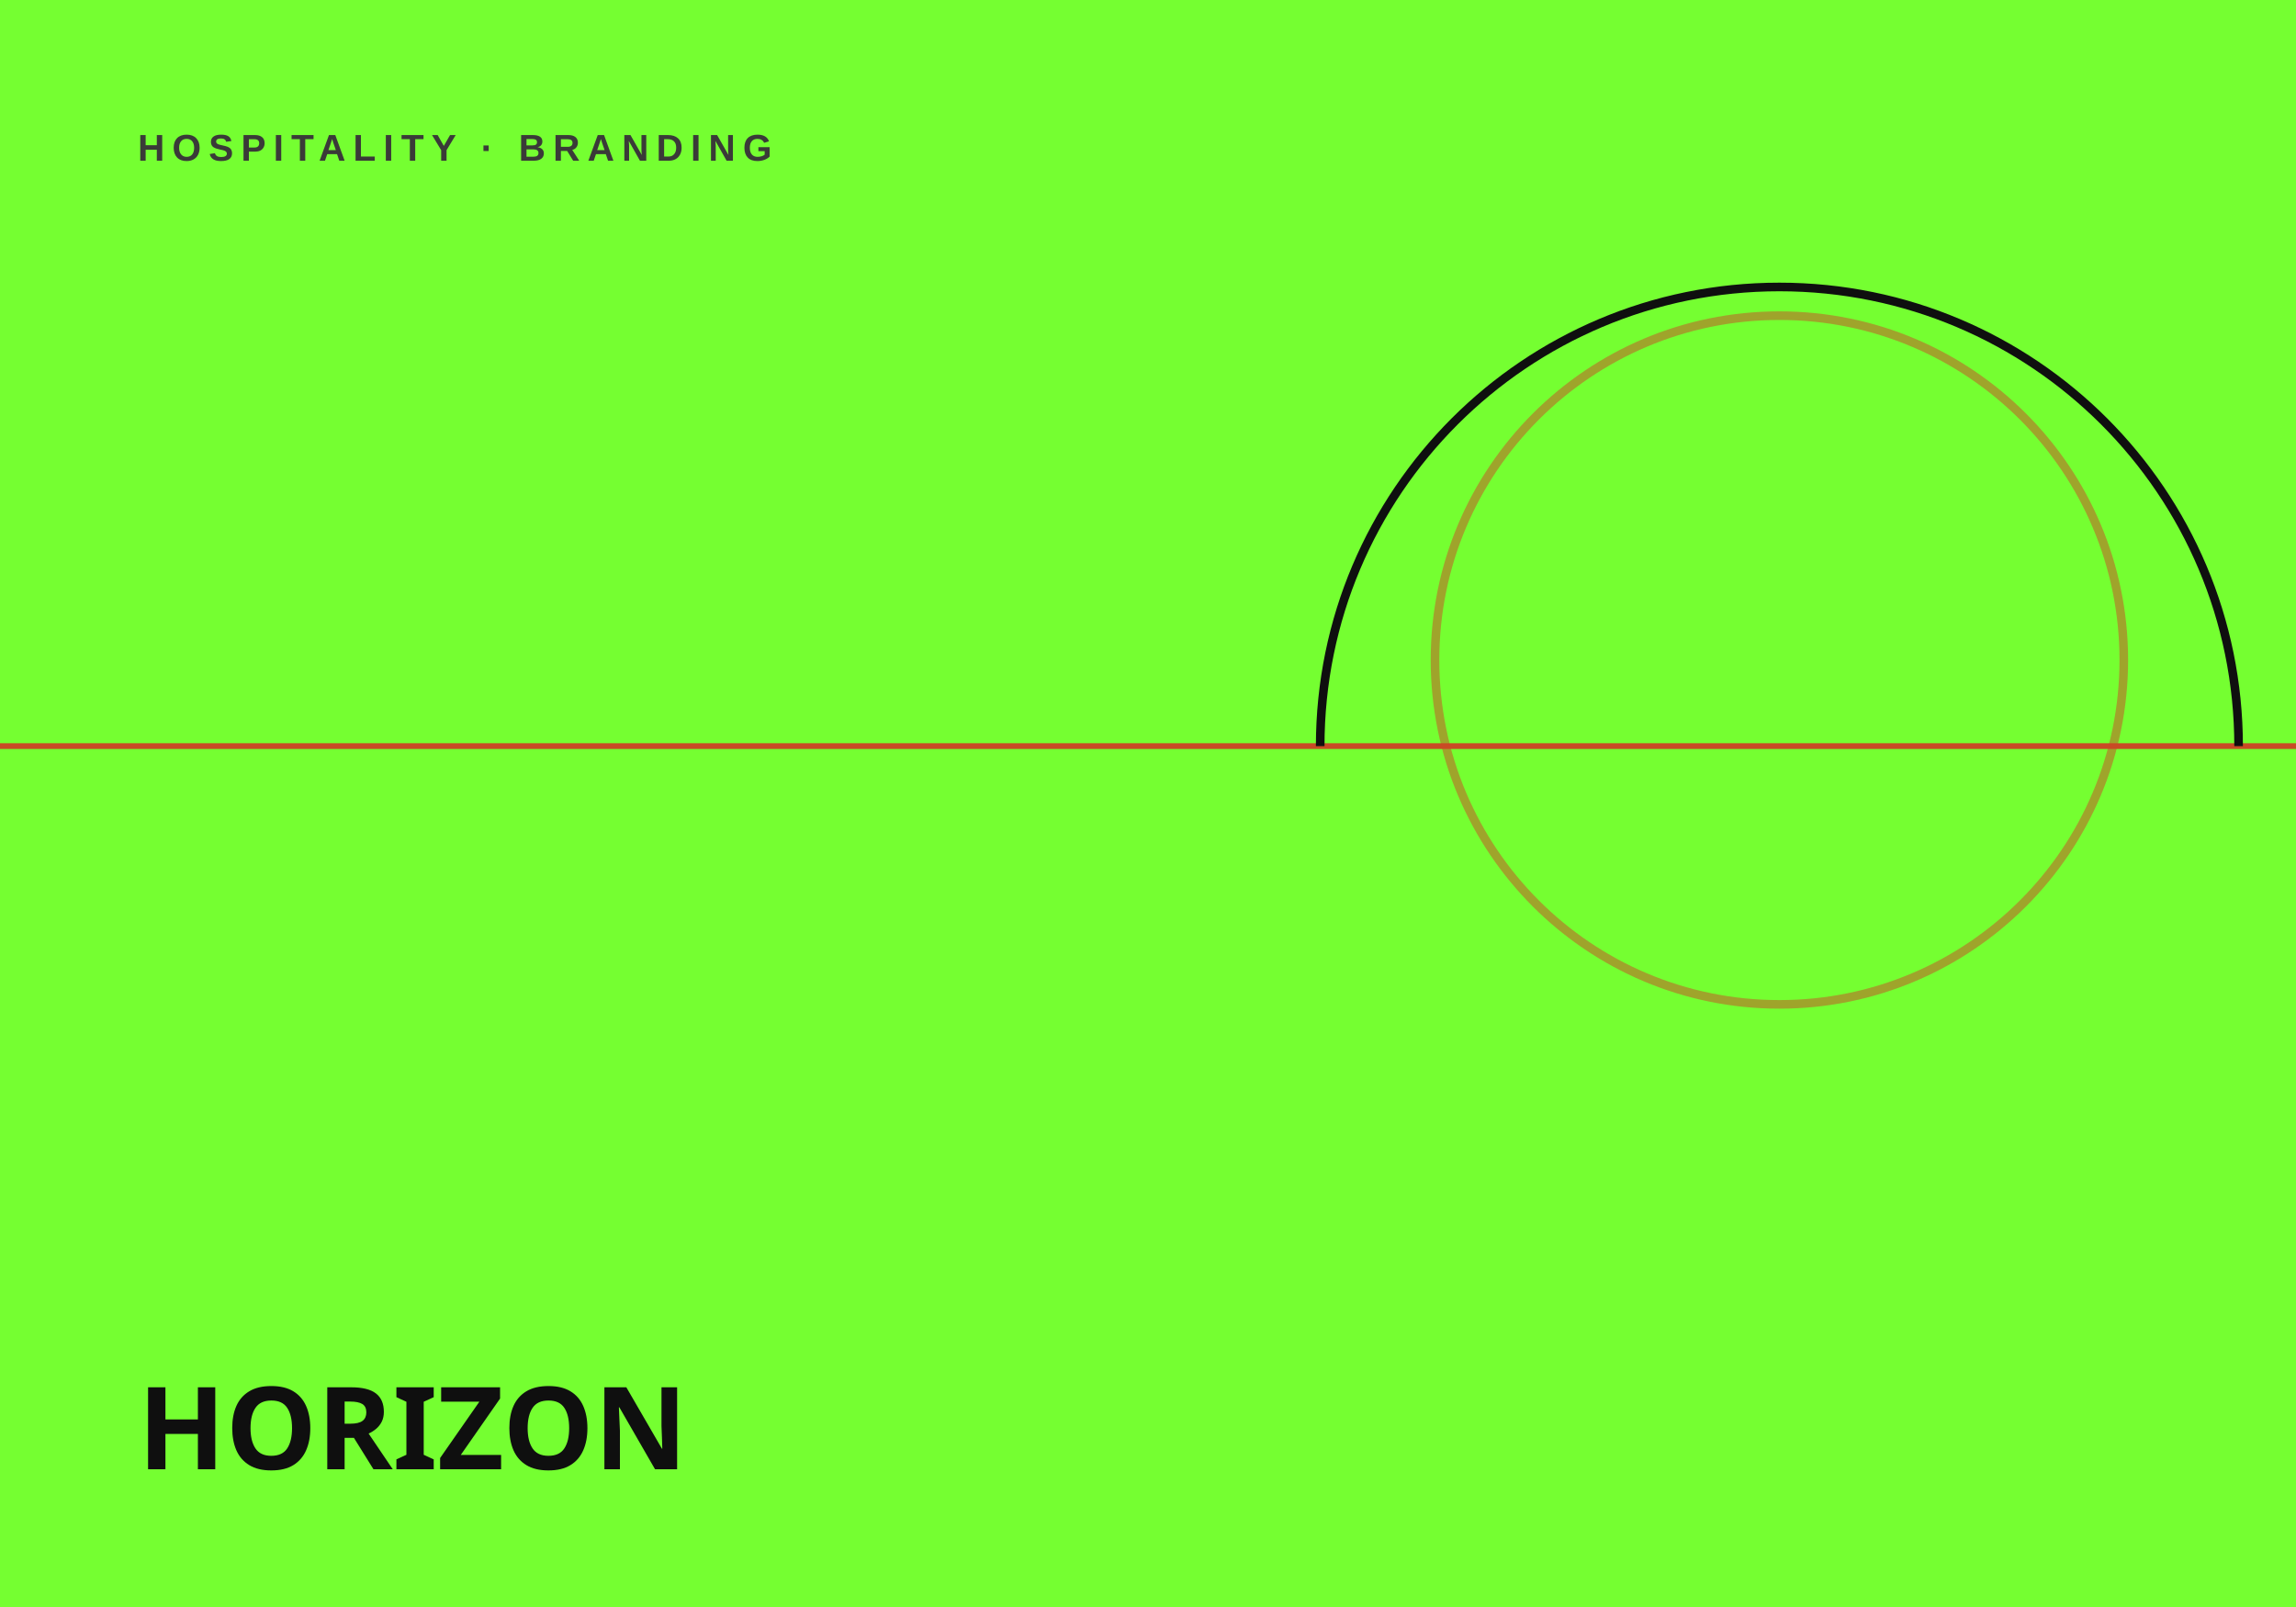
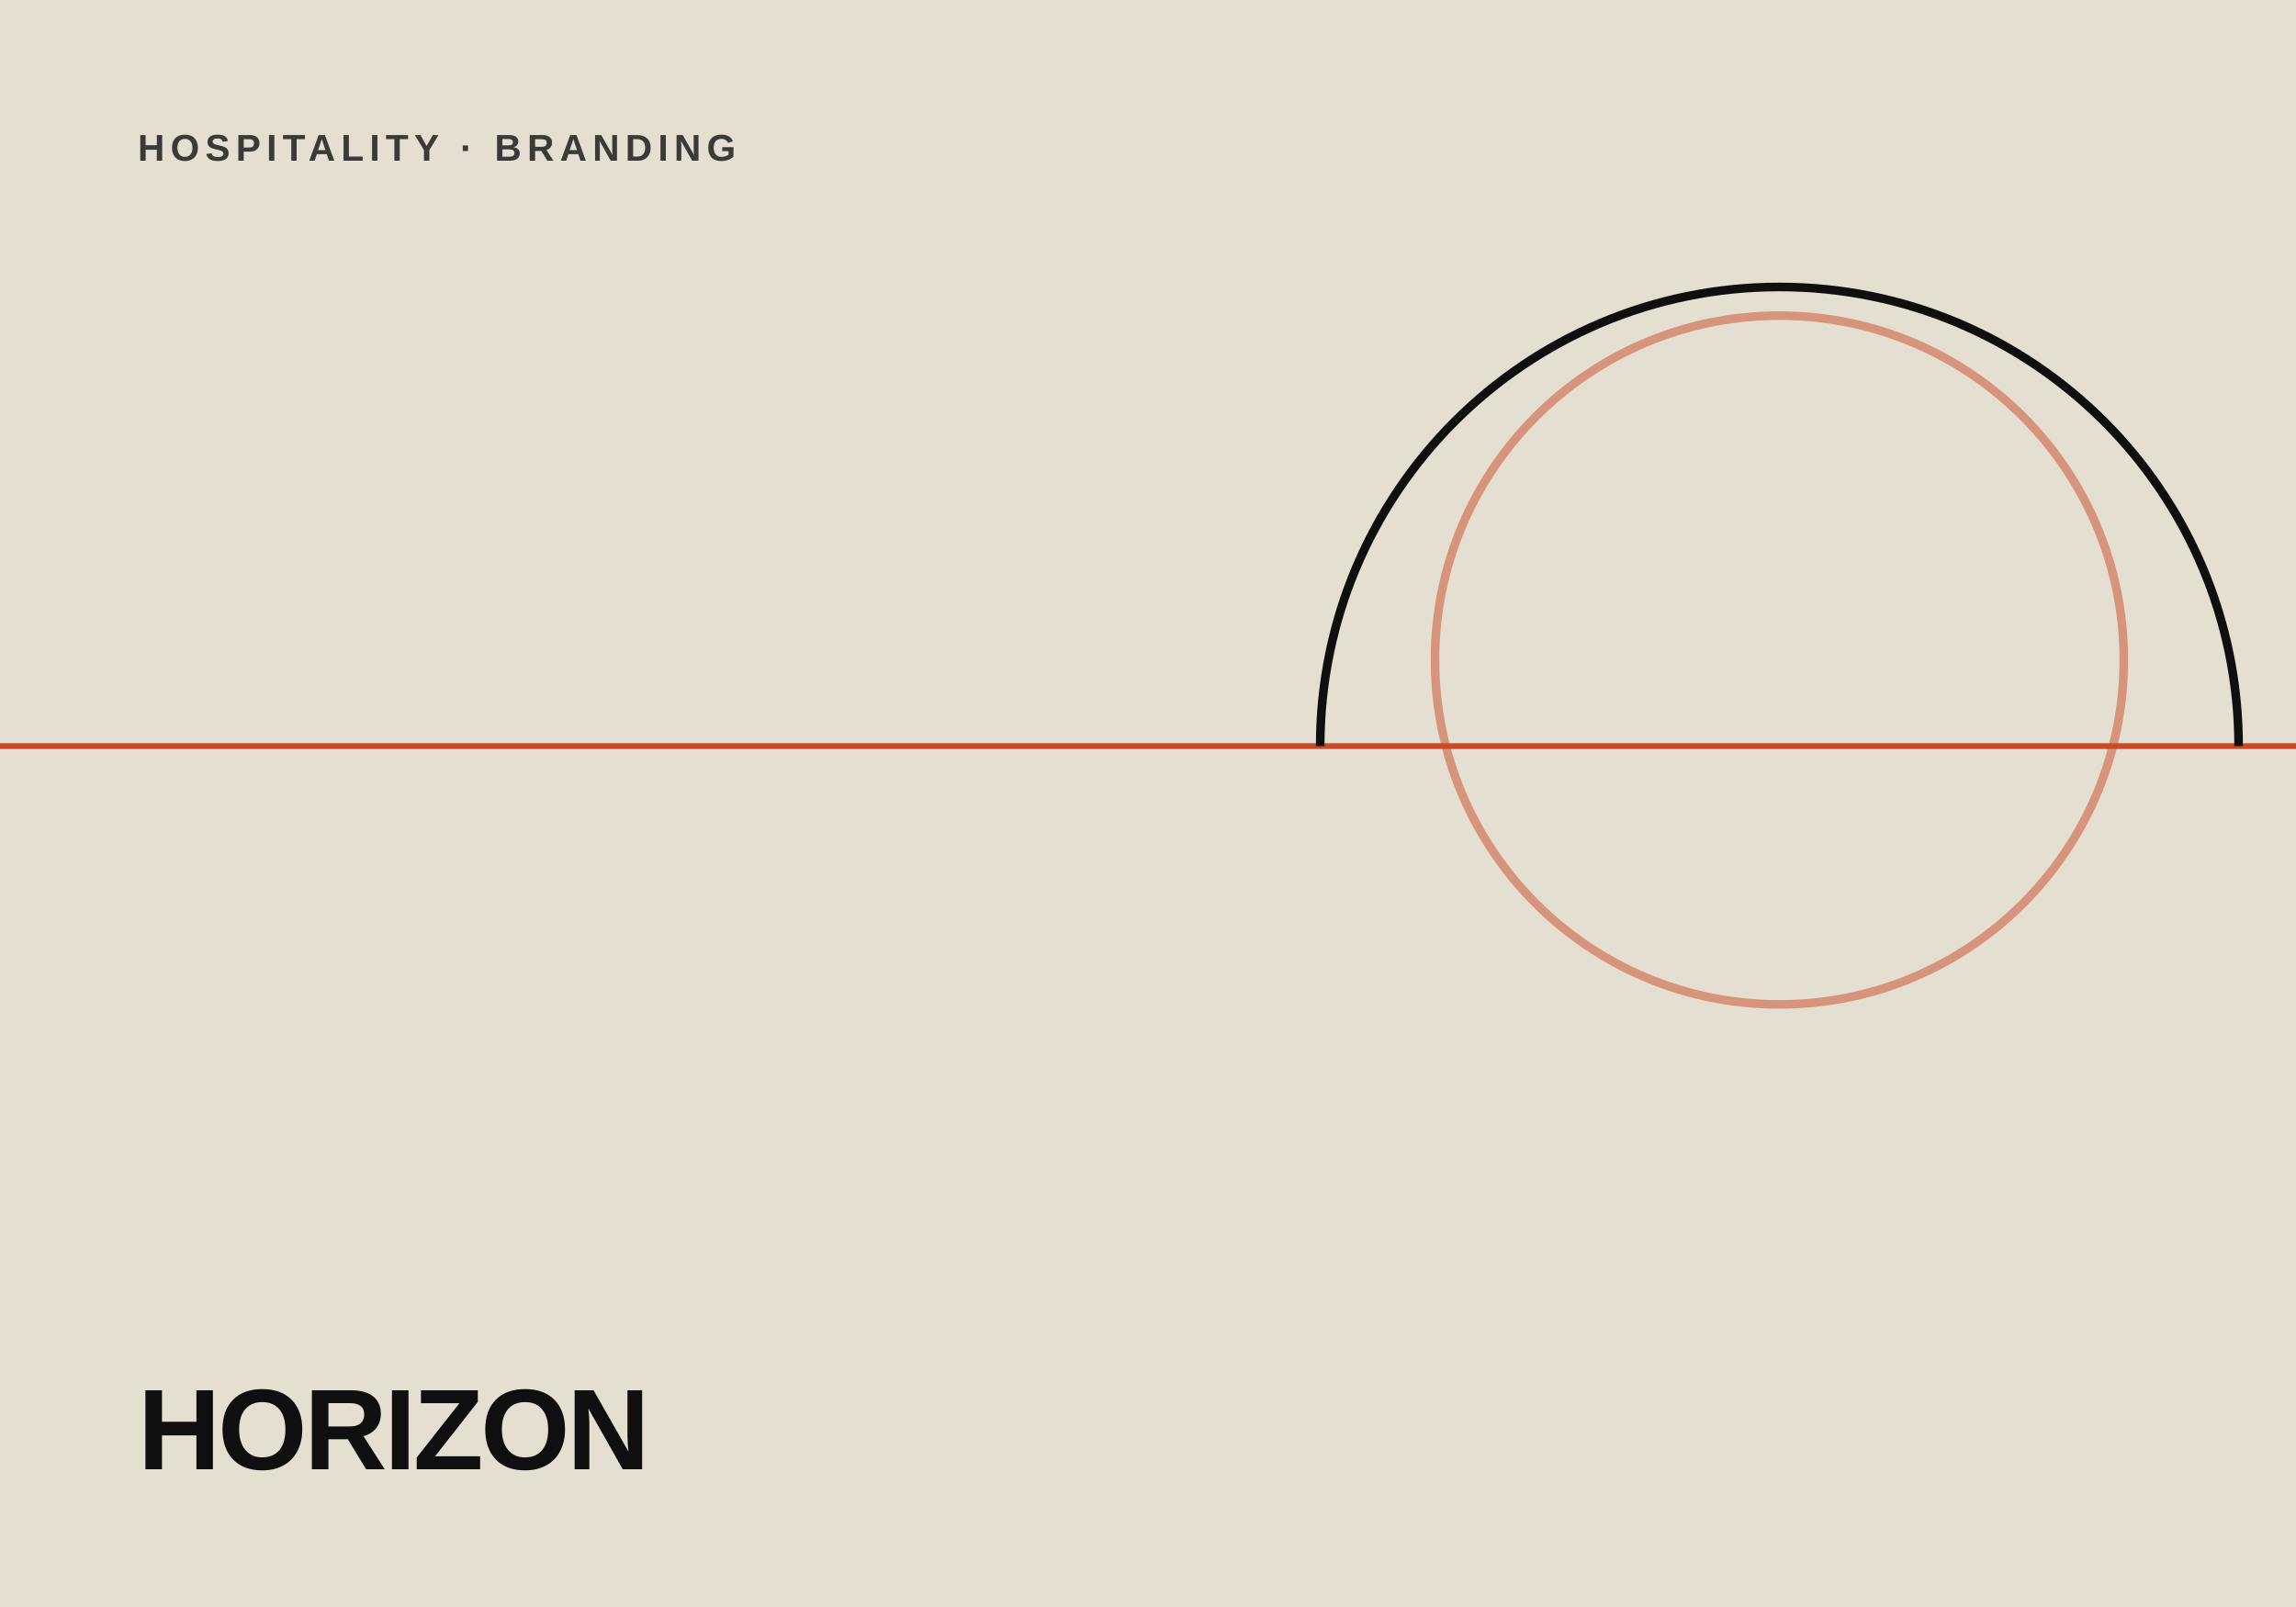
- <svg xmlns="http://www.w3.org/2000/svg" id="Layer_1" version="1.1" viewBox="0 0 800 560">
-   <defs>
-     <style>
-       .st0 {
-         fill: #3a3a38;
-         font-family: Arial-BoldMT, Arial;
-         font-size: 13px;
-         font-weight: 700;
-         letter-spacing: .2em;
-       }
- 
-       .st0, .st1, .st2 {
-         isolation: isolate;
-       }
- 
-       .st3 {
-         fill: #75ff31;
-       }
- 
-       .st1 {
-         opacity: .5;
-       }
- 
-       .st1, .st4 {
-         stroke: #c94a25;
-       }
- 
-       .st1, .st5 {
-         fill: none;
-         stroke-width: 3px;
-       }
- 
-       .st4 {
-         stroke-width: 2px;
-       }
- 
-       .st5 {
-         stroke: #0f0f0f;
-       }
- 
-       .st2 {
-         fill: #0f0f0f;
-         font-family: Arial-Black, 'Arial Black';
-         font-size: 40px;
-         font-weight: 800;
-       }
-     </style>
-   </defs>
-   <rect class="st3" width="800" height="560" />
-   <circle class="st1" cx="620" cy="230" r="120" />
-   <path class="st4" d="M0,260h800" />
-   <path class="st5" d="M460,260c0-88.4,71.6-160,160-160s160,71.6,160,160" />
-   <text class="st2" transform="translate(48 512)">
-     <tspan x="0" y="0">HORIZON</tspan>
-   </text>
-   <text class="st0" transform="translate(48 56)">
-     <tspan x="0" y="0">HOSPITALITY · BRANDING</tspan>
-   </text>
+ <svg xmlns="http://www.w3.org/2000/svg" width="800" height="560" viewBox="0 0 800 560">
+   <rect width="800" height="560" fill="#E5DFD2" />
+   <circle cx="620" cy="230" r="120" fill="none" stroke="#C94A25" stroke-width="3" opacity="0.5" />
+   <path d="M 0 260 L 800 260" stroke="#C94A25" stroke-width="2" />
+   <path d="M 460 260 A 160 160 0 0 1 780 260" fill="none" stroke="#0F0F0F" stroke-width="3" />
+   <text x="48" y="512" font-family="Arial Black, Arial, sans-serif" font-size="40" font-weight="900" fill="#0F0F0F" letter-spacing="-1">HORIZON</text>
+   <text x="48" y="56" font-family="Arial, sans-serif" font-size="13" font-weight="700" fill="#3A3A38" letter-spacing="2">HOSPITALITY · BRANDING</text>
</svg>
